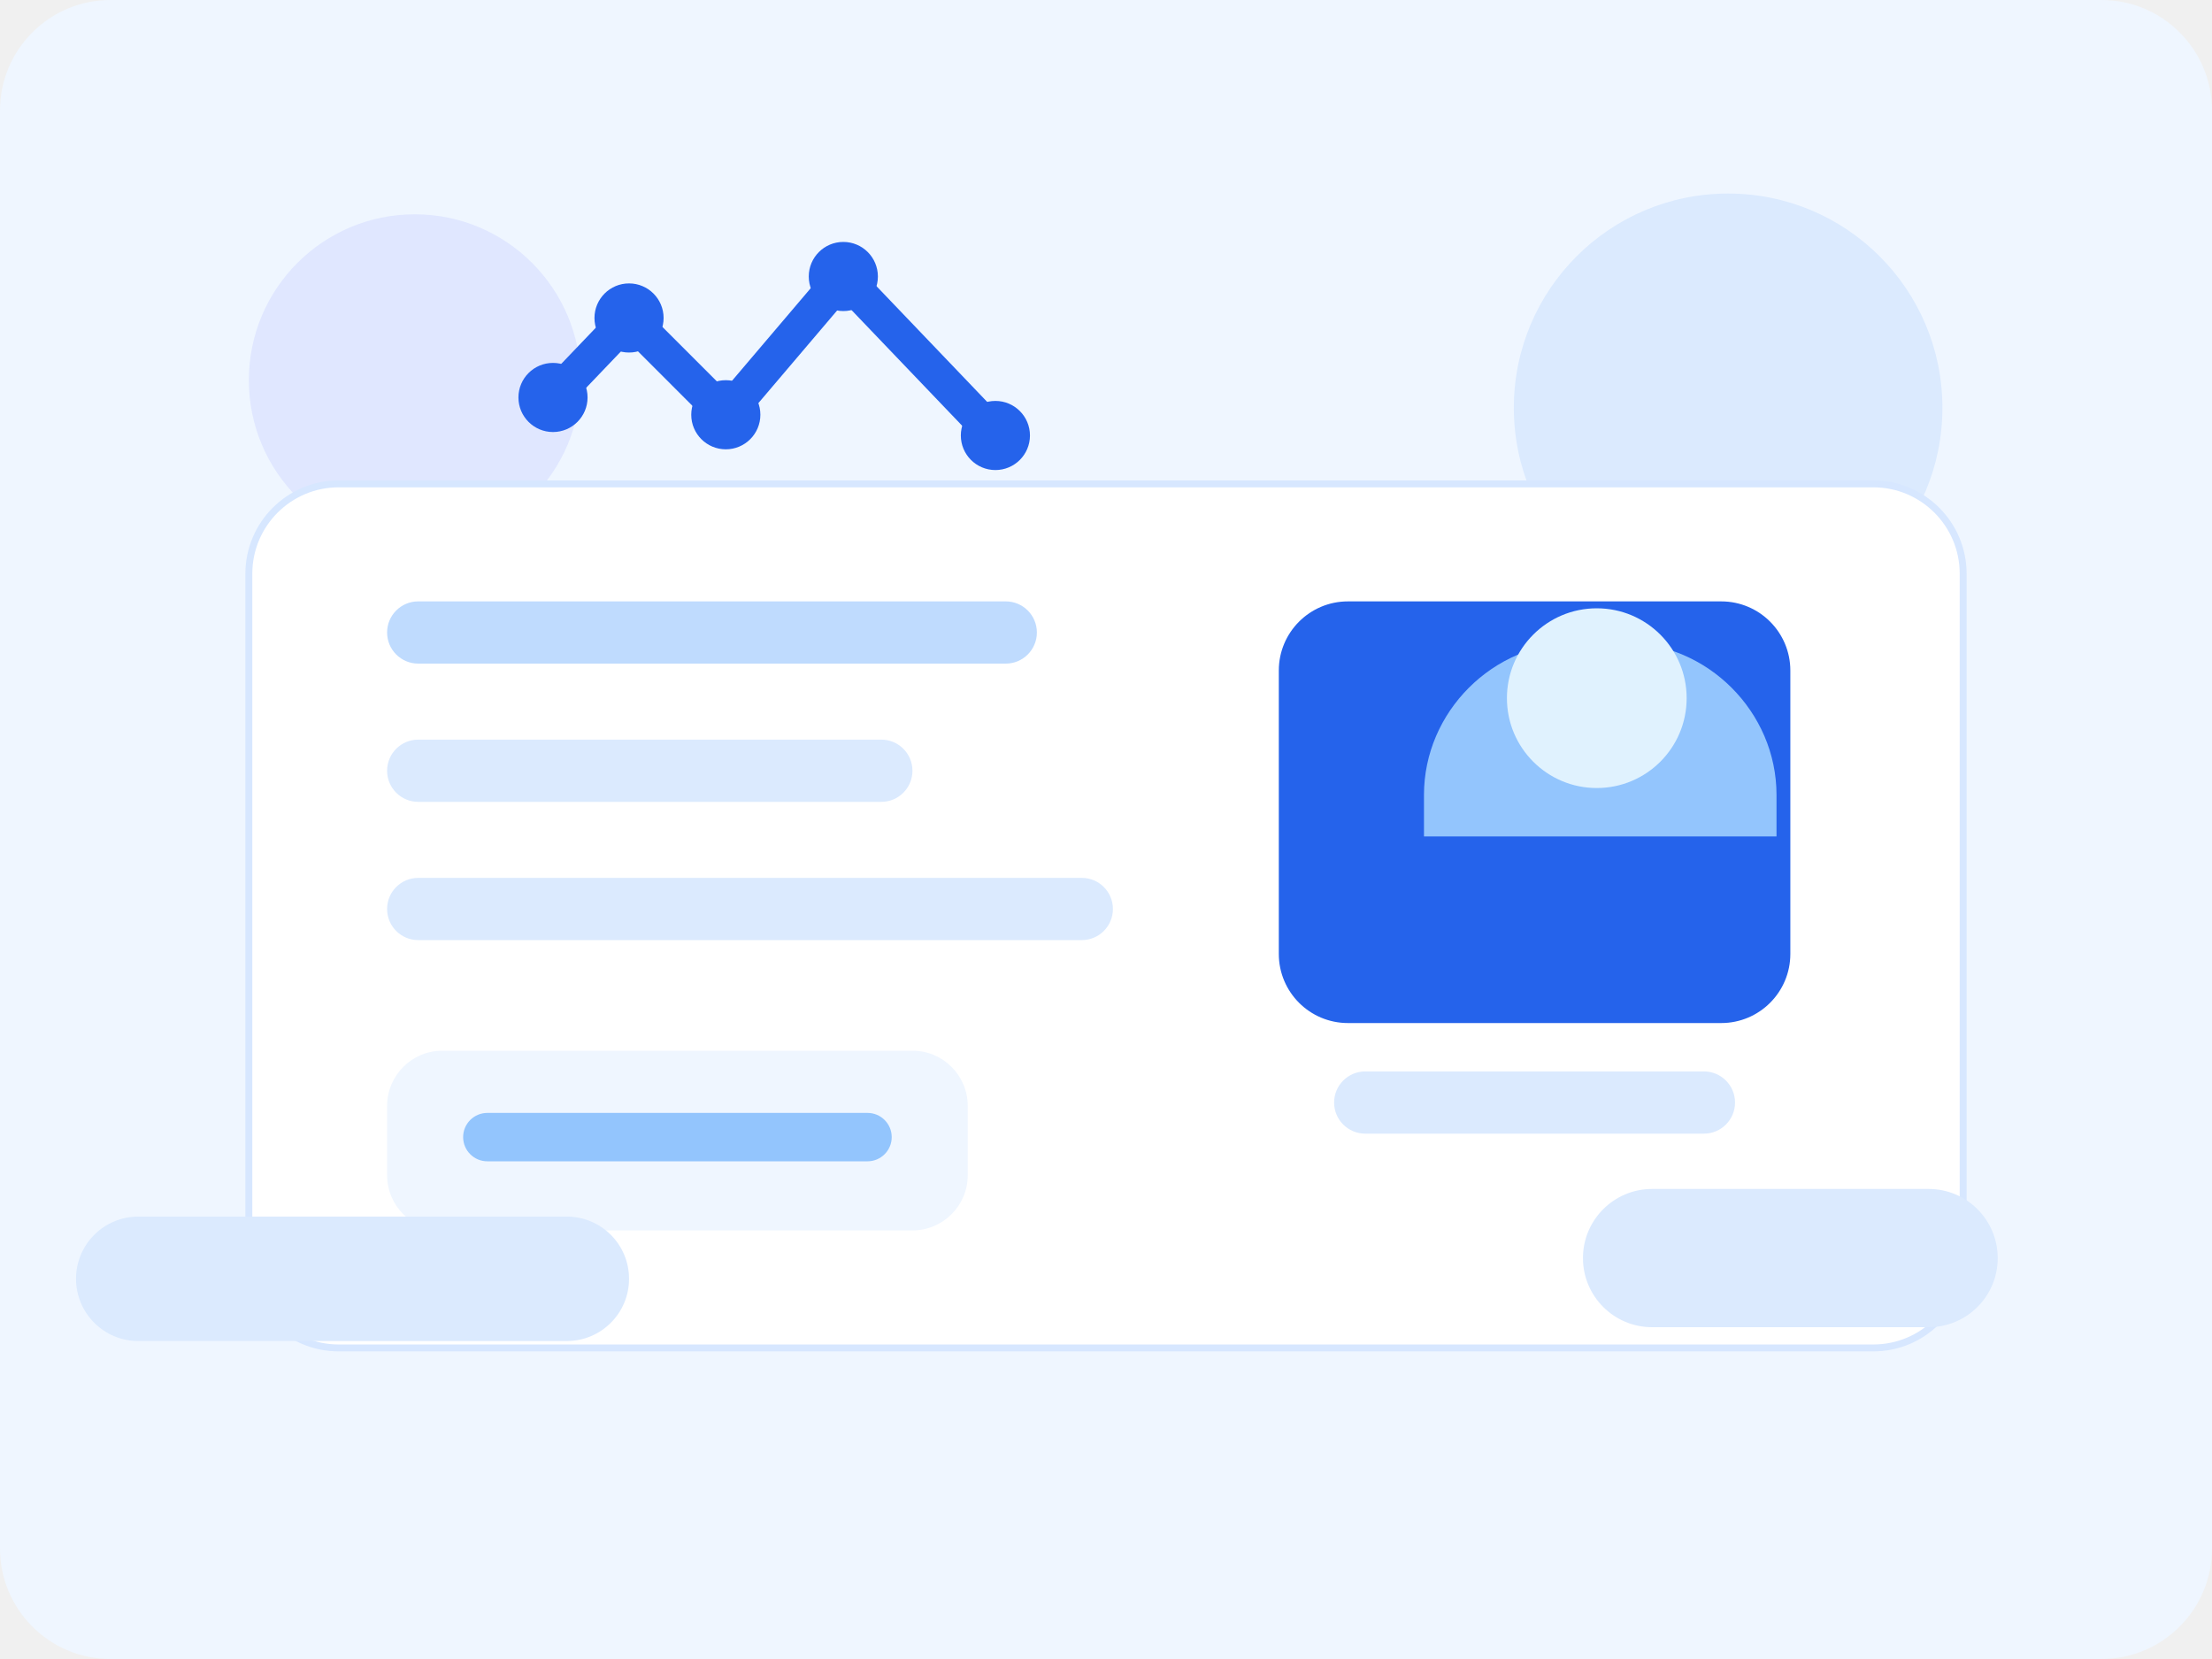
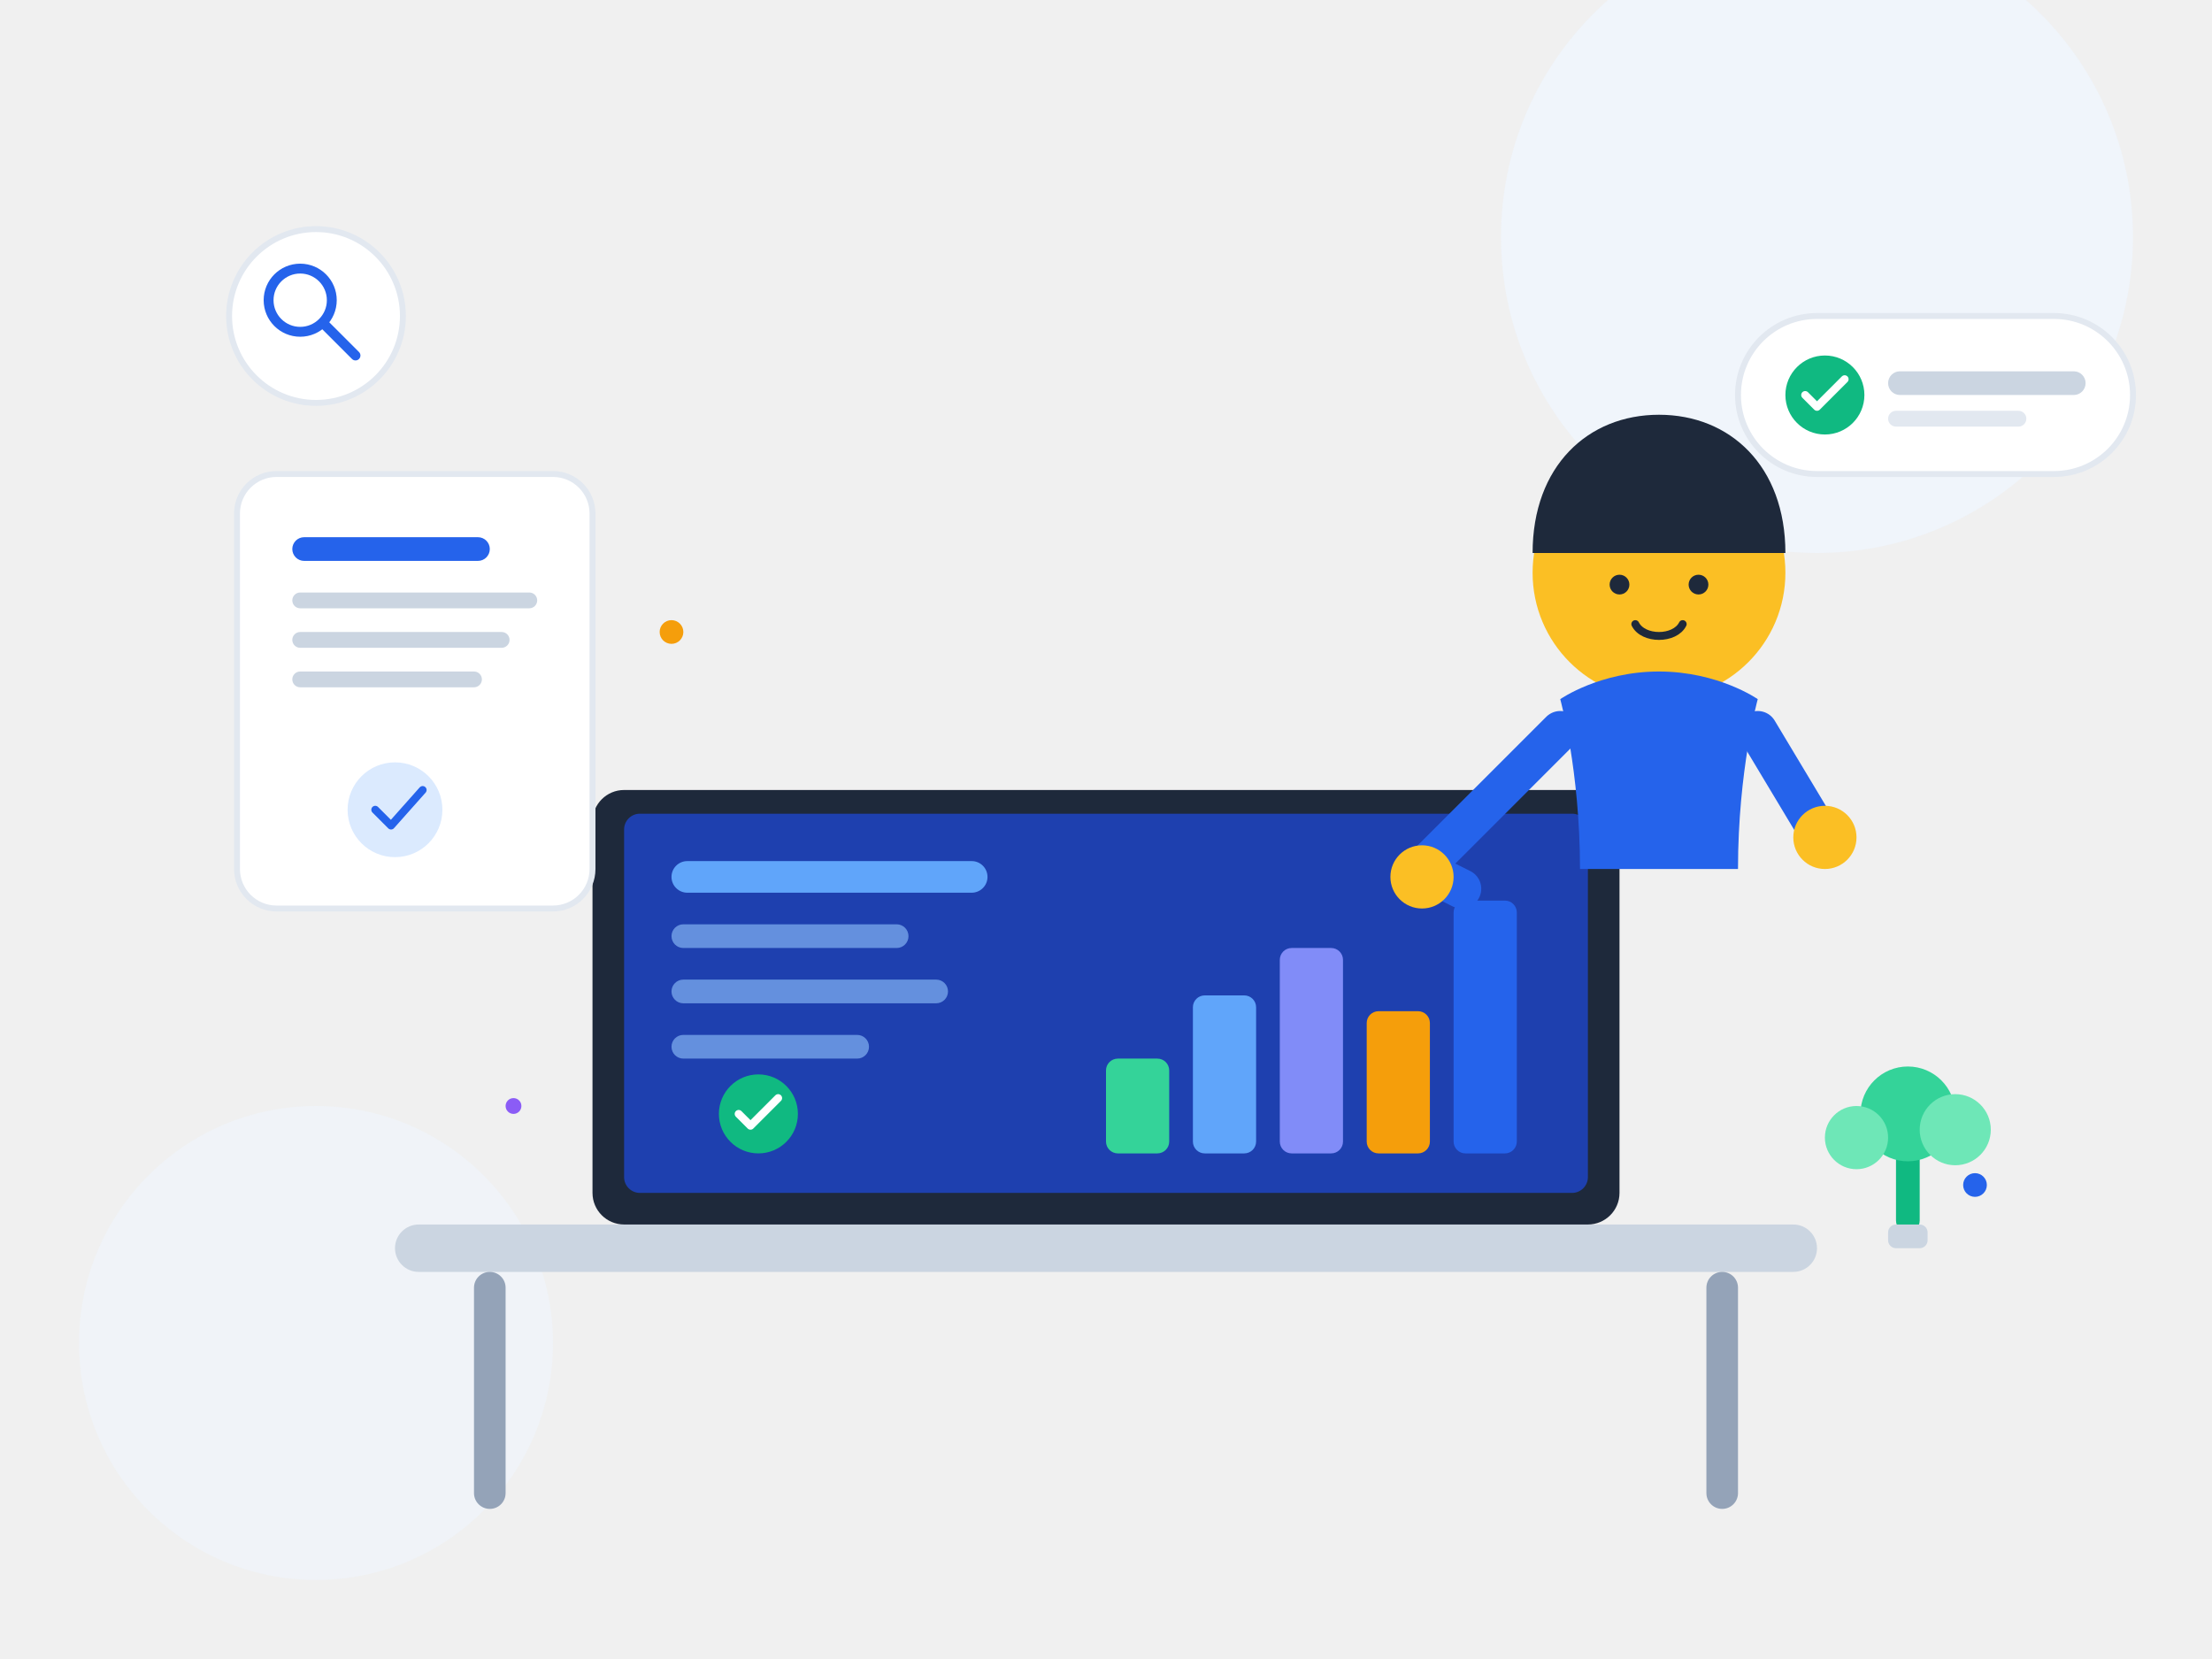
- <svg xmlns="http://www.w3.org/2000/svg" width="640" height="480" viewBox="0 0 640 480" fill="none">
-   <rect width="640" height="480" rx="32" fill="#EFF6FF" />
-   <circle cx="500" cy="118" r="62" fill="#DBEAFE" />
-   <circle cx="120" cy="110" r="48" fill="#E0E7FF" />
-   <rect x="72" y="140" width="496" height="250" rx="26" fill="white" stroke="#D7E7FF" stroke-width="2" />
-   <rect x="112" y="174" width="188" height="18" rx="9" fill="#BFDBFE" />
-   <rect x="112" y="214" width="152" height="18" rx="9" fill="#DBEAFE" />
-   <rect x="112" y="254" width="210" height="18" rx="9" fill="#DBEAFE" />
-   <rect x="370" y="174" width="148" height="122" rx="20" fill="#2563EB" />
-   <path d="M412 230C412 205.967 431.967 186 456 186H470C494.033 186 514 205.967 514 230V242H412V230Z" fill="#93C5FD" />
-   <circle cx="462" cy="202" r="26" fill="#E0F2FE" />
-   <rect x="386" y="310" width="116" height="18" rx="9" fill="#DBEAFE" />
-   <rect x="112" y="304" width="168" height="52" rx="16" fill="#EFF6FF" />
-   <rect x="134" y="322" width="124" height="14" rx="7" fill="#93C5FD" />
-   <path d="M160 115L182 92L210 120L244 80L288 126" stroke="#2563EB" stroke-width="10" stroke-linecap="round" stroke-linejoin="round" />
-   <circle cx="160" cy="115" r="10" fill="#2563EB" />
-   <circle cx="182" cy="92" r="10" fill="#2563EB" />
-   <circle cx="210" cy="120" r="10" fill="#2563EB" />
-   <circle cx="244" cy="80" r="10" fill="#2563EB" />
-   <circle cx="288" cy="126" r="10" fill="#2563EB" />
-   <rect x="22" y="352" width="160" height="36" rx="18" fill="#DBEAFE" />
-   <rect x="458" y="344" width="120" height="40" rx="20" fill="#DBEAFE" />
+ <svg xmlns="http://www.w3.org/2000/svg" width="560" height="420" viewBox="0 0 560 420" fill="none">
+   <circle cx="460" cy="60" r="80" fill="#EFF6FF" opacity="0.7" />
+   <circle cx="80" cy="340" r="60" fill="#EFF6FF" opacity="0.5" />
+   <rect x="100" y="310" width="360" height="12" rx="6" fill="#CBD5E1" />
+   <rect x="120" y="322" width="8" height="60" rx="4" fill="#94A3B8" />
+   <rect x="432" y="322" width="8" height="60" rx="4" fill="#94A3B8" />
+   <rect x="150" y="200" width="260" height="110" rx="8" fill="#1E293B" />
+   <rect x="158" y="206" width="244" height="96" rx="4" fill="#1E40AF" />
+   <rect x="170" y="218" width="80" height="8" rx="4" fill="#60A5FA" />
+   <rect x="170" y="234" width="60" height="6" rx="3" fill="#93C5FD" opacity="0.6" />
+   <rect x="170" y="248" width="70" height="6" rx="3" fill="#93C5FD" opacity="0.6" />
+   <rect x="170" y="262" width="50" height="6" rx="3" fill="#93C5FD" opacity="0.6" />
+   <rect x="280" y="268" width="16" height="24" rx="3" fill="#34D399" />
+   <rect x="302" y="252" width="16" height="40" rx="3" fill="#60A5FA" />
+   <rect x="324" y="240" width="16" height="52" rx="3" fill="#818CF8" />
+   <rect x="346" y="256" width="16" height="36" rx="3" fill="#F59E0B" />
+   <rect x="368" y="228" width="16" height="64" rx="3" fill="#2563EB" />
+   <circle cx="192" cy="282" r="10" fill="#10B981" />
+   <path d="M187 282L190 285L197 278" stroke="white" stroke-width="2" stroke-linecap="round" stroke-linejoin="round" />
+   <circle cx="420" cy="145" r="32" fill="#FBBF24" />
+   <path d="M388 140C388 118 402 105 420 105C438 105 452 118 452 140" fill="#1E293B" />
+   <circle cx="410" cy="148" r="2.5" fill="#1E293B" />
+   <circle cx="430" cy="148" r="2.5" fill="#1E293B" />
+   <path d="M414 158C416 162 424 162 426 158" stroke="#1E293B" stroke-width="2" stroke-linecap="round" />
+   <path d="M395 177C395 177 400 195 400 220L440 220C440 195 445 177 445 177C445 177 435 170 420 170C405 170 395 177 395 177Z" fill="#2563EB" />
+   <path d="M395 185L360 220L370 225" stroke="#2563EB" stroke-width="10" stroke-linecap="round" stroke-linejoin="round" />
+   <path d="M445 185L460 210" stroke="#2563EB" stroke-width="10" stroke-linecap="round" stroke-linejoin="round" />
+   <circle cx="360" cy="222" r="8" fill="#FBBF24" />
+   <circle cx="462" cy="212" r="8" fill="#FBBF24" />
+   <rect x="60" y="120" width="90" height="110" rx="10" fill="white" stroke="#E2E8F0" stroke-width="1.5" />
+   <rect x="74" y="136" width="50" height="6" rx="3" fill="#2563EB" />
+   <rect x="74" y="150" width="62" height="4" rx="2" fill="#CBD5E1" />
+   <rect x="74" y="160" width="55" height="4" rx="2" fill="#CBD5E1" />
+   <rect x="74" y="170" width="48" height="4" rx="2" fill="#CBD5E1" />
+   <circle cx="100" cy="205" r="12" fill="#DBEAFE" />
+   <path d="M95 205L99 209L107 200" stroke="#2563EB" stroke-width="2" stroke-linecap="round" stroke-linejoin="round" />
+   <rect x="440" y="80" width="100" height="40" rx="20" fill="white" stroke="#E2E8F0" stroke-width="1.5">
+     <animate attributeName="y" values="80;72;80" dur="3s" repeatCount="indefinite" />
+   </rect>
+   <circle cx="462" cy="100" r="10" fill="#10B981">
+     <animate attributeName="cy" values="100;92;100" dur="3s" repeatCount="indefinite" />
+   </circle>
+   <path d="M457 100L460 103L467 96" stroke="white" stroke-width="2" stroke-linecap="round" stroke-linejoin="round">
+     <animate attributeName="transform" values="translate(0,0);translate(0,-8);translate(0,0)" dur="3s" repeatCount="indefinite" />
+   </path>
+   <rect x="478" y="94" width="50" height="6" rx="3" fill="#CBD5E1">
+     <animate attributeName="y" values="94;86;94" dur="3s" repeatCount="indefinite" />
+   </rect>
+   <rect x="478" y="104" width="35" height="4" rx="2" fill="#E2E8F0">
+     <animate attributeName="y" values="104;96;104" dur="3s" repeatCount="indefinite" />
+   </rect>
+   <circle cx="80" cy="80" r="22" fill="white" stroke="#E2E8F0" stroke-width="1.5">
+     <animate attributeName="cy" values="80;88;80" dur="4s" repeatCount="indefinite" />
+   </circle>
+   <circle cx="76" cy="76" r="8" stroke="#2563EB" stroke-width="2.5" fill="none">
+     <animate attributeName="cy" values="76;84;76" dur="4s" repeatCount="indefinite" />
+   </circle>
+   <line x1="82" y1="82" x2="90" y2="90" stroke="#2563EB" stroke-width="2.5" stroke-linecap="round">
+     <animate attributeName="y1" values="82;90;82" dur="4s" repeatCount="indefinite" />
+     <animate attributeName="y2" values="90;98;90" dur="4s" repeatCount="indefinite" />
+   </line>
+   <circle cx="170" cy="160" r="3" fill="#F59E0B" />
+   <circle cx="500" cy="300" r="3" fill="#2563EB" />
+   <circle cx="130" cy="280" r="2" fill="#8B5CF6" />
+   <rect x="480" y="290" width="6" height="22" rx="3" fill="#10B981" />
+   <circle cx="483" cy="282" r="12" fill="#34D399" />
+   <circle cx="470" cy="288" r="8" fill="#6EE7B7" />
+   <circle cx="495" cy="286" r="9" fill="#6EE7B7" />
+   <rect x="478" y="310" width="10" height="6" rx="2" fill="#CBD5E1" />
</svg>
